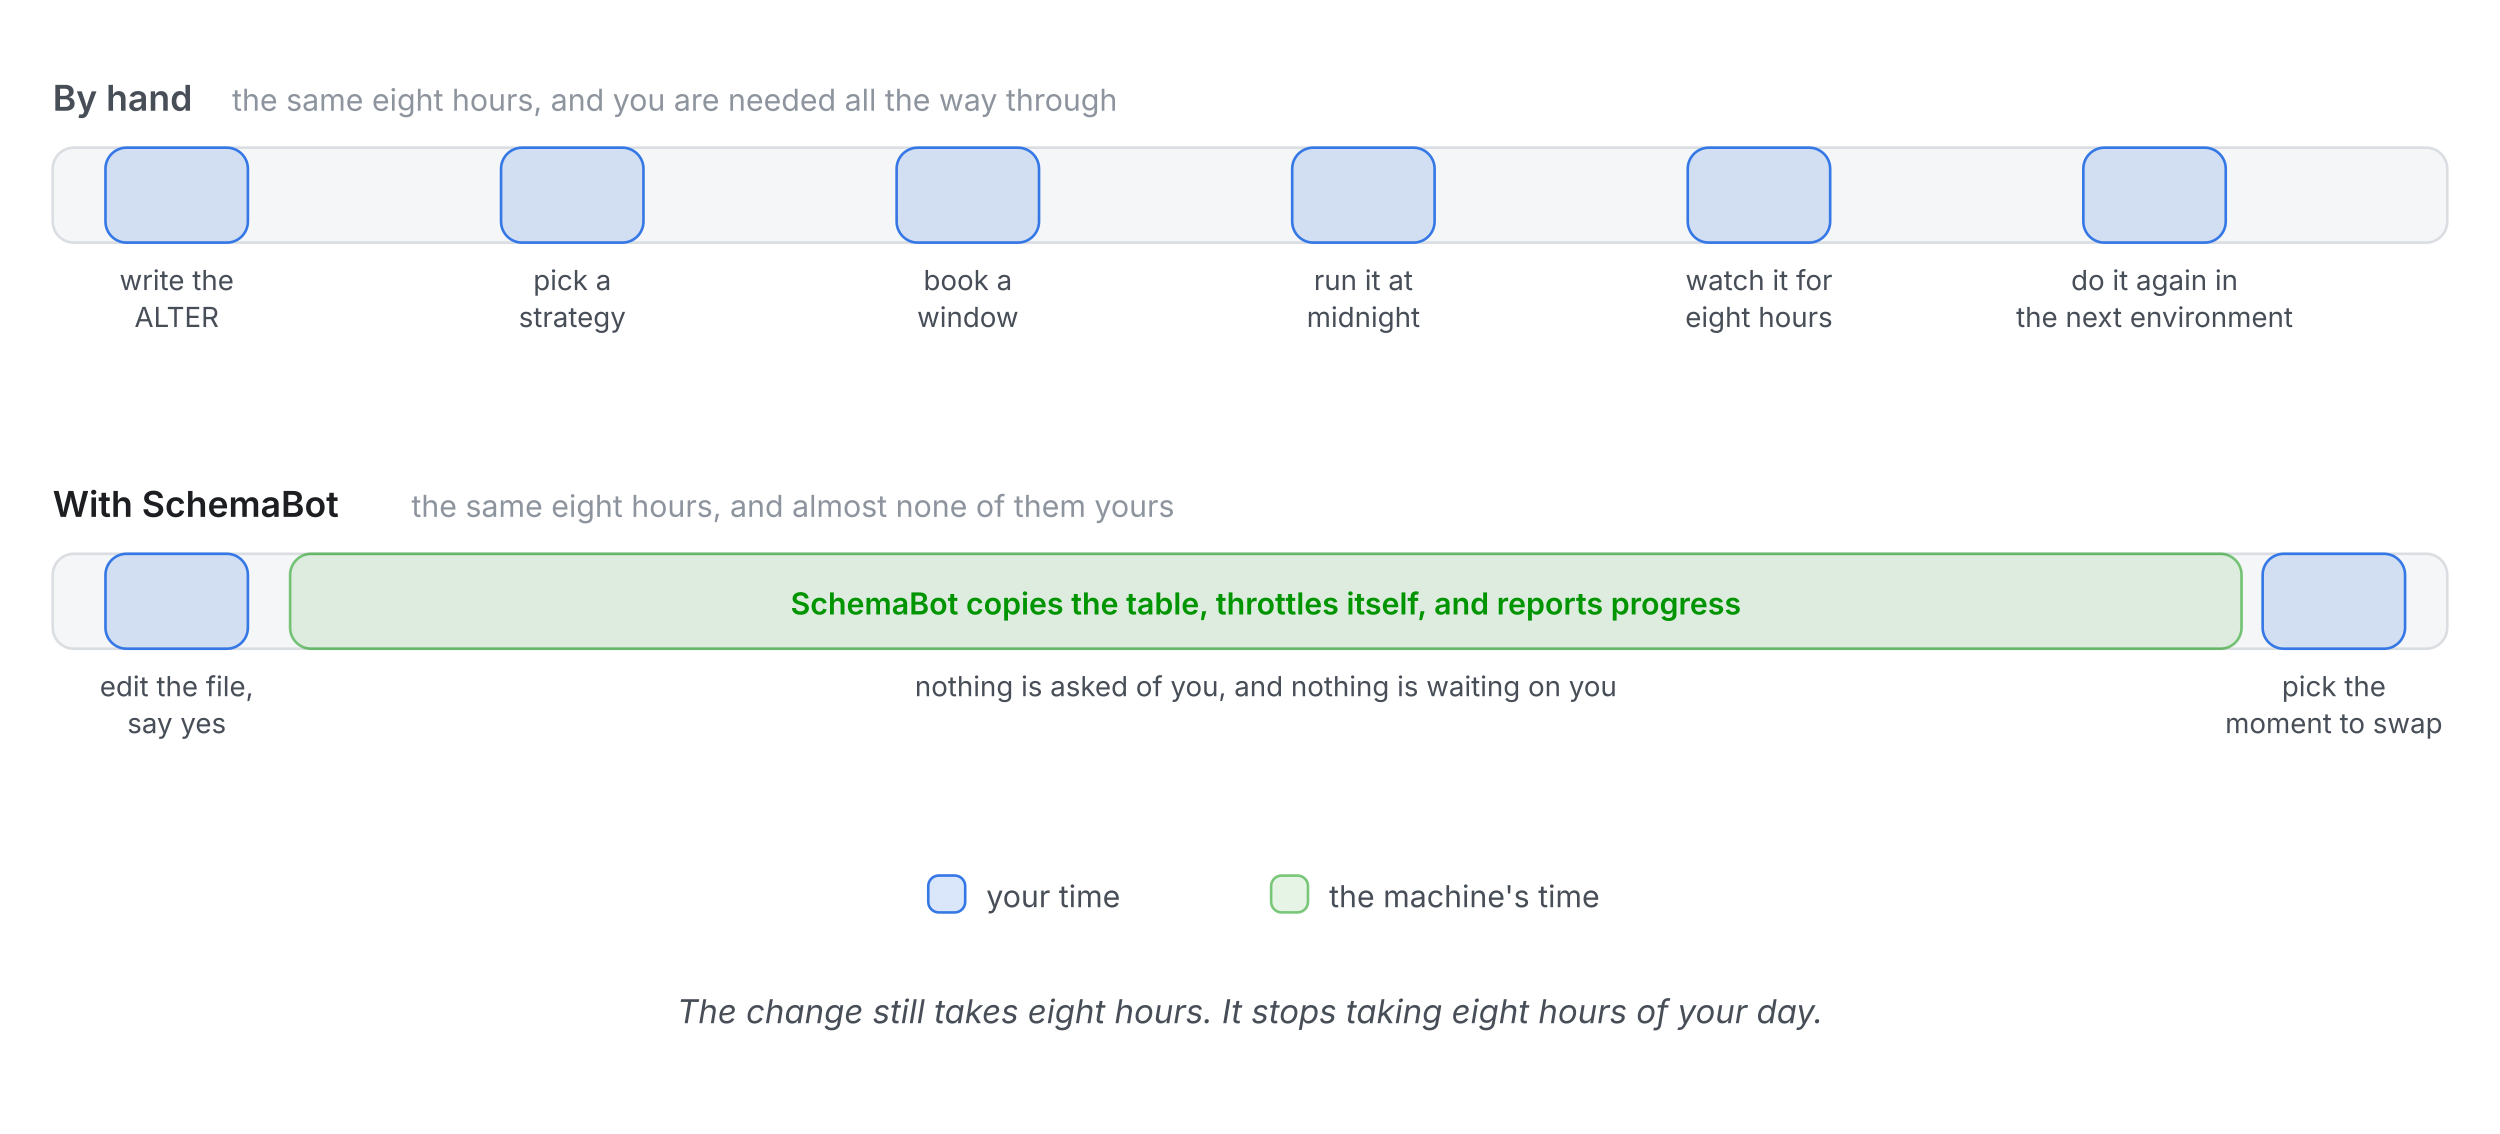
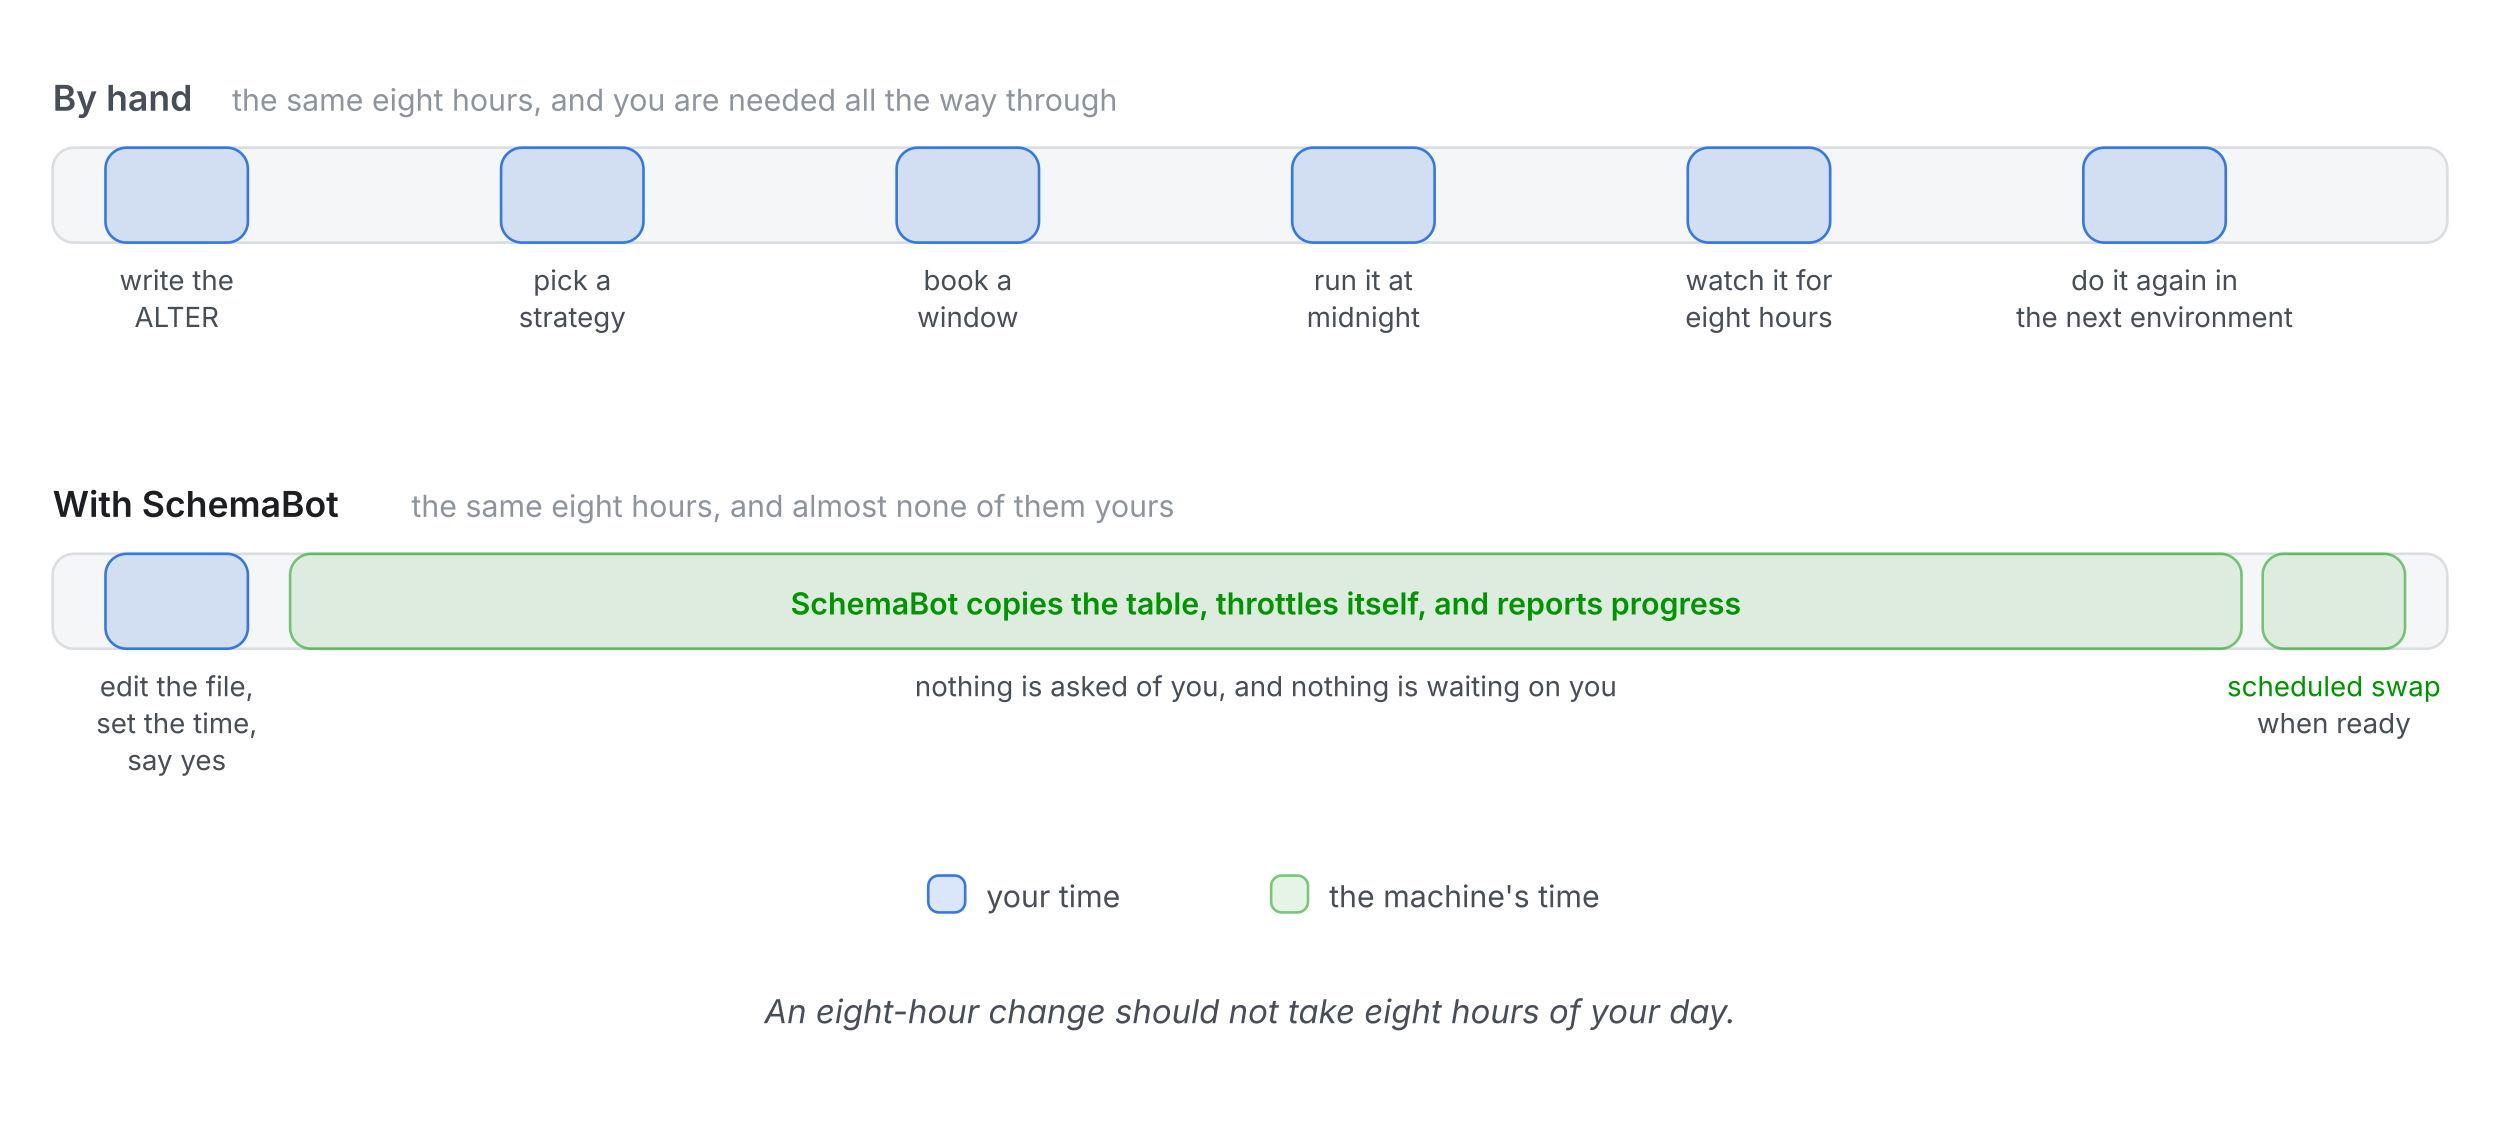
- <svg xmlns="http://www.w3.org/2000/svg" viewBox="0 0 948 430" role="img" aria-label="Where your attention goes during a long schema change. Done by hand, the same eight hours of elapsed time are punctuated by six separate demands on a person: writing the ALTER, picking a strategy, booking a window, running it at midnight, watching it for eight hours, and repeating the whole thing in the next environment. With SchemaBot, the elapsed time is identical but almost none of it is yours: you edit the file and say yes at the start, SchemaBot copies the table and reports progress without asking for anything, and you pick the moment to swap at the end. The change still takes eight hours. It stops taking eight hours of your day." font-family="'IBM Plex Sans', -apple-system, sans-serif">
+ <svg xmlns="http://www.w3.org/2000/svg" viewBox="0 0 948 430" role="img" aria-label="Where your attention goes during a long schema change. Done by hand, the same eight hours of elapsed time are punctuated by six separate demands on a person: writing the ALTER, picking a strategy, booking a window, running it at midnight, watching it for eight hours, and repeating the whole thing in the next environment. With SchemaBot, the elapsed time is identical but almost none of it is yours: you edit the file, choose the swap time, and approve at the start. SchemaBot copies the table, manages load, reports progress, and swaps at the scheduled time when ready. The change still takes eight hours. It stops taking eight hours of your day." font-family="'IBM Plex Sans', -apple-system, sans-serif">
  <rect width="948" height="430" fill="#ffffff" />
  <text x="20" y="42" font-size="13.5" font-weight="600" fill="#474e57">By hand</text>
  <text x="88" y="42" font-size="11.5" fill="#8d949e">the same eight hours, and you are needed all the way through</text>
  <rect x="20" y="56" width="908" height="36" rx="8" fill="#f5f6f7" stroke="#dadde1" />
  <rect x="40" y="56" width="54" height="36" rx="8" fill="#3578e5" fill-opacity="0.18" stroke="#3578e5" />
  <rect x="190" y="56" width="54" height="36" rx="8" fill="#3578e5" fill-opacity="0.18" stroke="#3578e5" />
  <rect x="340" y="56" width="54" height="36" rx="8" fill="#3578e5" fill-opacity="0.18" stroke="#3578e5" />
  <rect x="490" y="56" width="54" height="36" rx="8" fill="#3578e5" fill-opacity="0.18" stroke="#3578e5" />
  <rect x="640" y="56" width="54" height="36" rx="8" fill="#3578e5" fill-opacity="0.18" stroke="#3578e5" />
  <rect x="790" y="56" width="54" height="36" rx="8" fill="#3578e5" fill-opacity="0.18" stroke="#3578e5" />
  <text x="67" y="110" text-anchor="middle" font-size="10.5" fill="#474e57">write the</text>
  <text x="67" y="124" text-anchor="middle" font-size="10.5" fill="#474e57">ALTER</text>
  <text x="217" y="110" text-anchor="middle" font-size="10.5" fill="#474e57">pick a</text>
  <text x="217" y="124" text-anchor="middle" font-size="10.5" fill="#474e57">strategy</text>
  <text x="367" y="110" text-anchor="middle" font-size="10.5" fill="#474e57">book a</text>
  <text x="367" y="124" text-anchor="middle" font-size="10.5" fill="#474e57">window</text>
  <text x="517" y="110" text-anchor="middle" font-size="10.5" fill="#474e57">run it at</text>
  <text x="517" y="124" text-anchor="middle" font-size="10.5" fill="#474e57">midnight</text>
  <text x="667" y="110" text-anchor="middle" font-size="10.5" fill="#474e57">watch it for</text>
  <text x="667" y="124" text-anchor="middle" font-size="10.5" fill="#474e57">eight hours</text>
  <text x="817" y="110" text-anchor="middle" font-size="10.5" fill="#474e57">do it again in</text>
  <text x="817" y="124" text-anchor="middle" font-size="10.5" fill="#474e57">the next environment</text>
  <text x="20" y="196" font-size="13.5" font-weight="600" fill="#1c1e21">With SchemaBot</text>
  <text x="156" y="196" font-size="11.5" fill="#8d949e">the same eight hours, and almost none of them yours</text>
  <rect x="20" y="210" width="908" height="36" rx="8" fill="#f5f6f7" stroke="#dadde1" />
  <rect x="40" y="210" width="54" height="36" rx="8" fill="#3578e5" fill-opacity="0.18" stroke="#3578e5" />
  <rect x="110" y="210" width="740" height="36" rx="8" fill="#009400" fill-opacity="0.1" stroke="#009400" stroke-opacity="0.5" />
  <text x="480" y="233" text-anchor="middle" font-size="11.5" font-weight="600" fill="#009400">SchemaBot copies the table, throttles itself, and reports progress</text>
-   <rect x="858" y="210" width="54" height="36" rx="8" fill="#3578e5" fill-opacity="0.18" stroke="#3578e5" />
+   <rect x="858" y="210" width="54" height="36" rx="8" fill="#009400" fill-opacity="0.1" stroke="#009400" stroke-opacity="0.5" />
  <text x="67" y="264" text-anchor="middle" font-size="10.5" fill="#474e57">edit the file,</text>
-   <text x="67" y="278" text-anchor="middle" font-size="10.5" fill="#474e57">say yes</text>
+   <text x="67" y="278" text-anchor="middle" font-size="10.5" fill="#474e57">set the time,</text>
+   <text x="67" y="292" text-anchor="middle" font-size="10.5" fill="#474e57">say yes</text>
  <text x="480" y="264" text-anchor="middle" font-size="10.5" fill="#474e57">nothing is asked of you, and nothing is waiting on you</text>
-   <text x="885" y="264" text-anchor="middle" font-size="10.5" fill="#474e57">pick the</text>
-   <text x="885" y="278" text-anchor="middle" font-size="10.5" fill="#474e57">moment to swap</text>
+   <text x="885" y="264" text-anchor="middle" font-size="10.5" fill="#009400">scheduled swap</text>
+   <text x="885" y="278" text-anchor="middle" font-size="10.5" fill="#474e57">when ready</text>
  <rect x="352" y="332" width="14" height="14" rx="4" fill="#3578e5" fill-opacity="0.18" stroke="#3578e5" />
  <text x="374" y="344" font-size="11.5" fill="#474e57">your time</text>
  <rect x="482" y="332" width="14" height="14" rx="4" fill="#009400" fill-opacity="0.1" stroke="#009400" stroke-opacity="0.5" />
  <text x="504" y="344" font-size="11.5" fill="#474e57">the machine's time</text>
-   <text x="474" y="388" text-anchor="middle" font-size="12.5" font-style="italic" fill="#474e57">The change still takes eight hours. It stops taking eight hours of your day.</text>
+   <text x="474" y="388" text-anchor="middle" font-size="12.5" font-style="italic" fill="#474e57">An eight-hour change should not take eight hours of your day.</text>
</svg>
